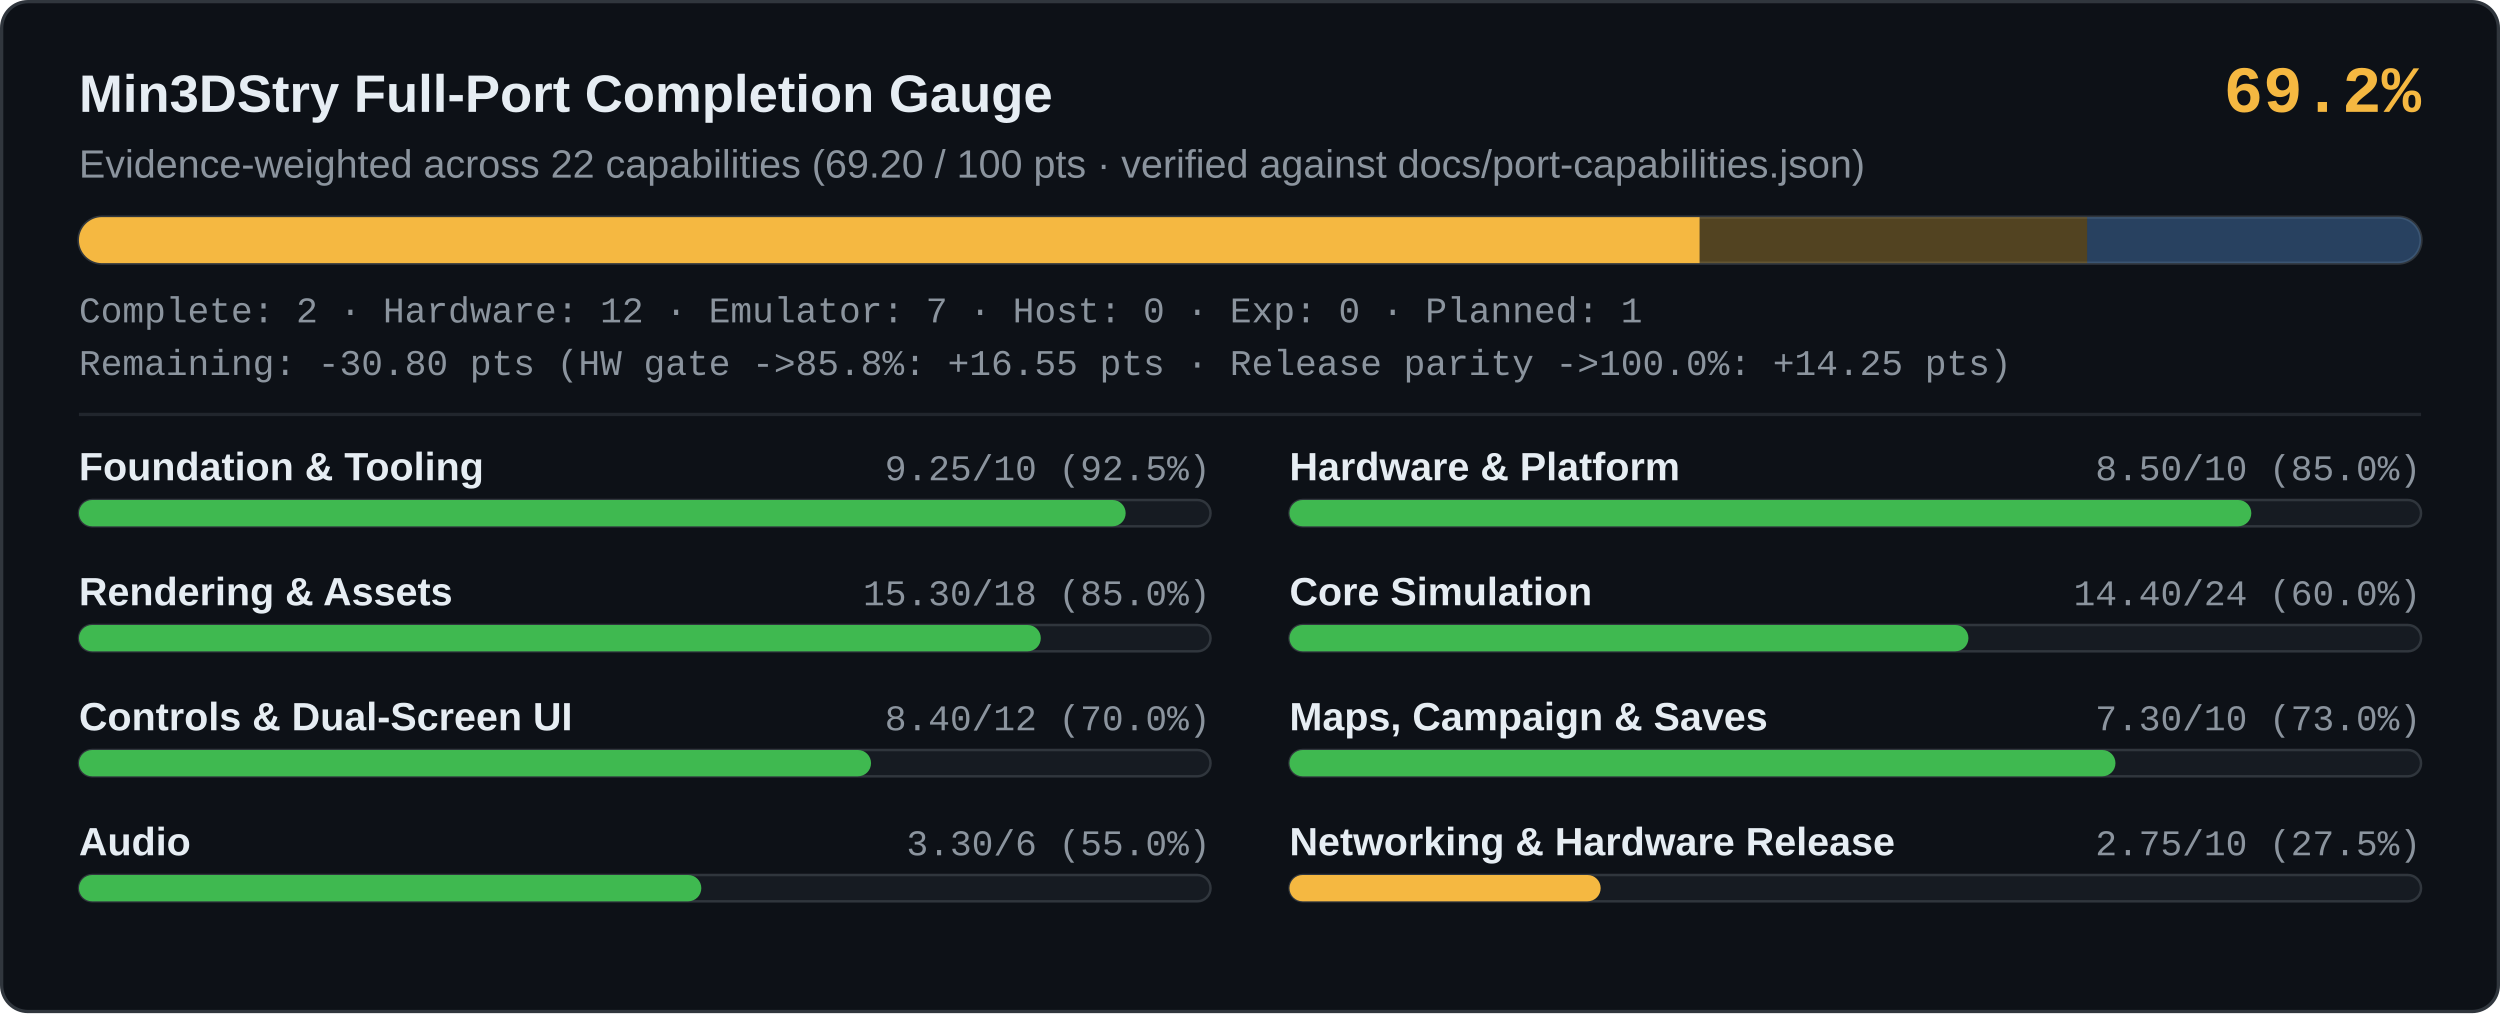
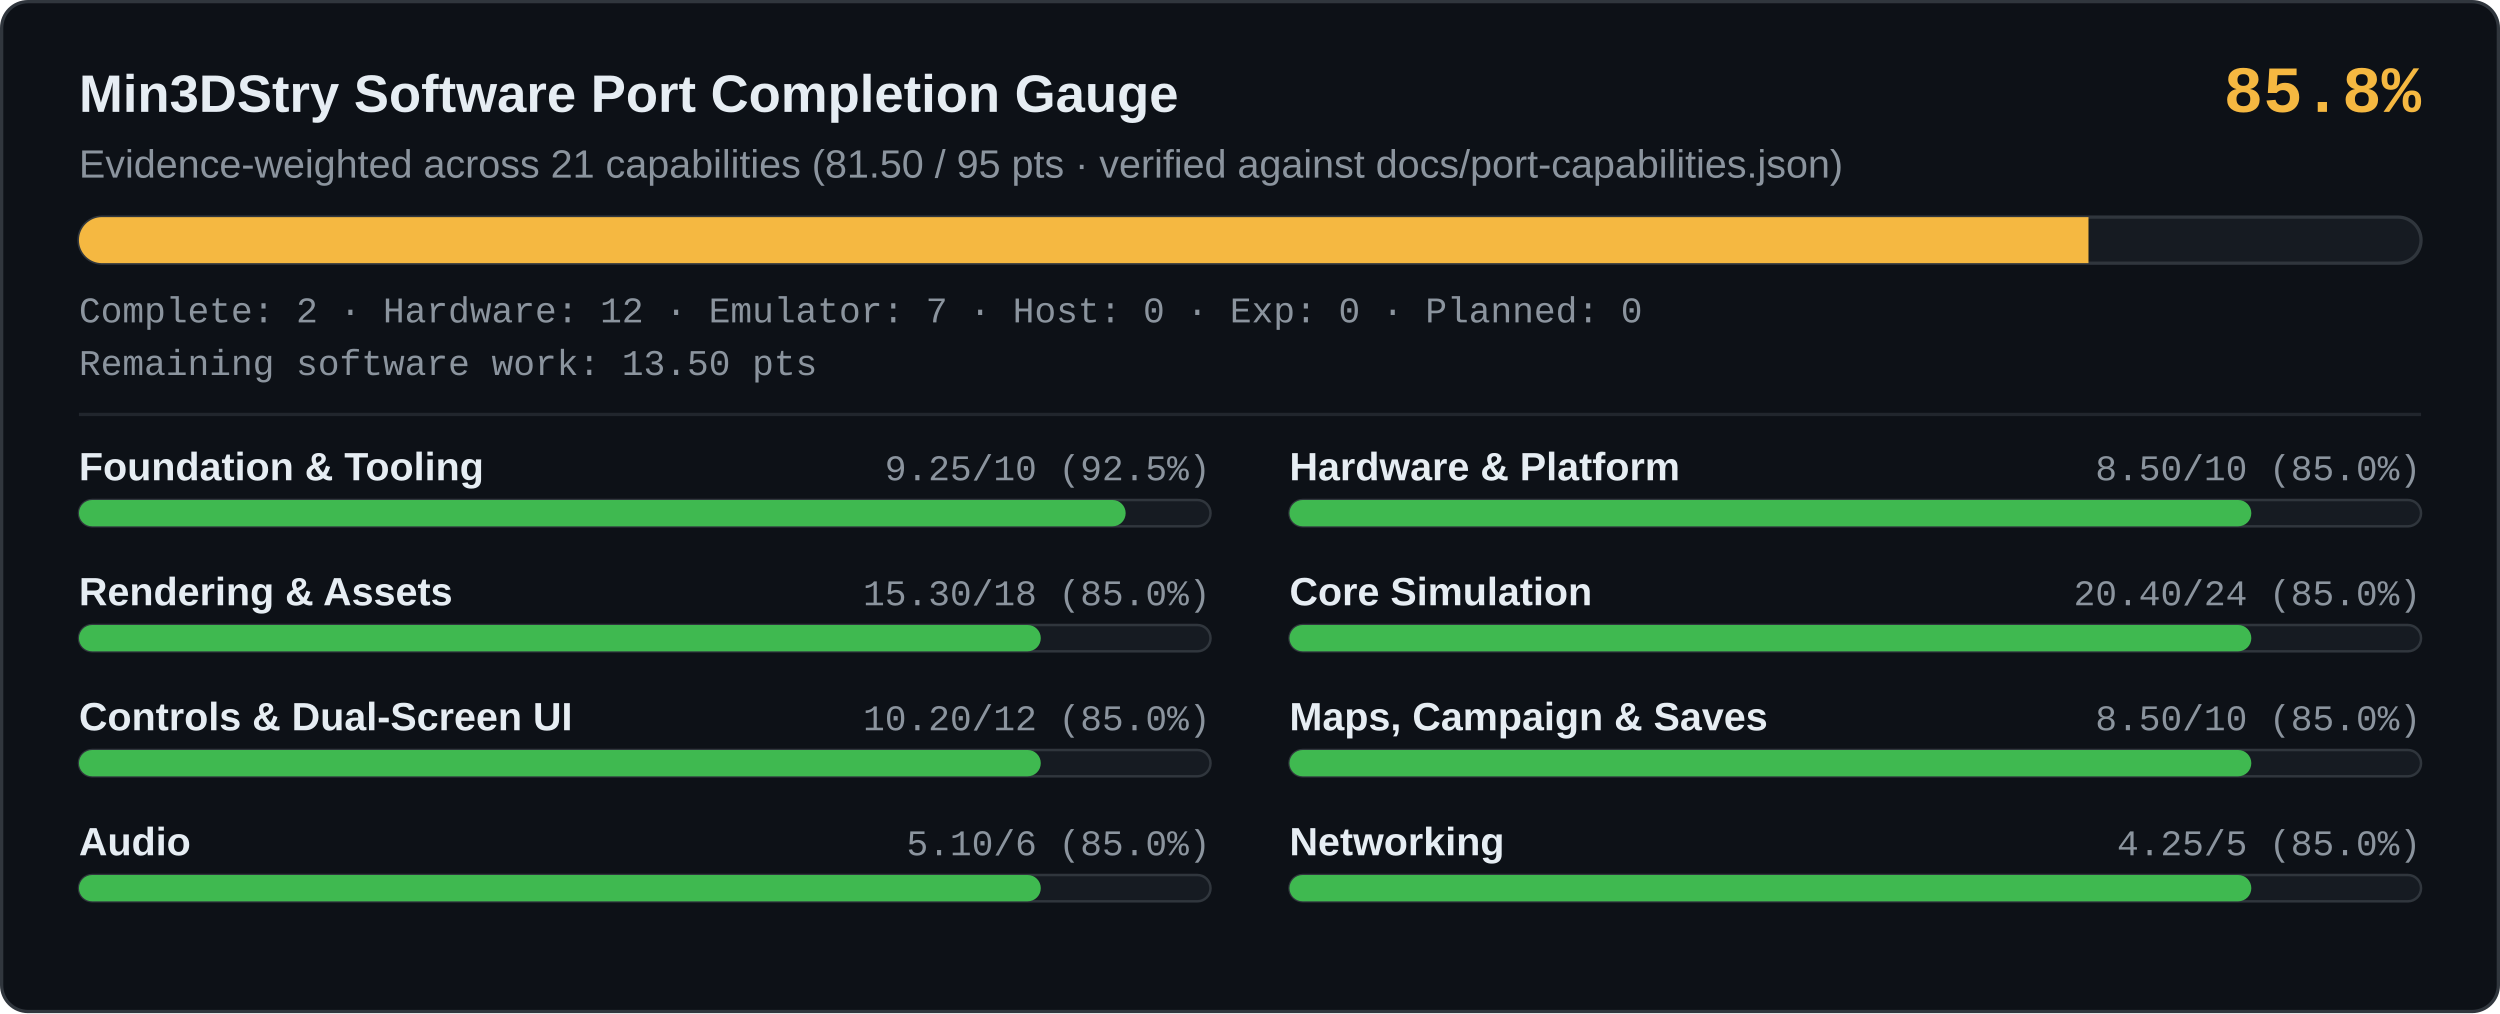
- <svg xmlns="http://www.w3.org/2000/svg" width="760" height="308" viewBox="0 0 760 308" role="img" aria-label="Min3DStry Port Completion 69.2%">
+ <svg xmlns="http://www.w3.org/2000/svg" width="760" height="308" viewBox="0 0 760 308" role="img" aria-label="Min3DStry Port Completion 85.8%">
  <defs>
    <clipPath id="barClip">
      <rect x="24" y="66" width="712" height="14" rx="7" />
    </clipPath>
  </defs>
  <rect x="0.5" y="0.5" width="759" height="307" rx="8" fill="#0d1117" stroke="#30363d" />
-   <text x="24" y="34" fill="#e6edf3" font-family="Segoe UI, Ubuntu, Arial, sans-serif" font-size="16" font-weight="700">Min3DStry Full-Port Completion Gauge</text>
-   <text x="736" y="34" text-anchor="end" fill="#f5b841" font-family="Consolas, Liberation Mono, monospace" font-size="20" font-weight="700">69.2%</text>
-   <text x="24" y="54" fill="#8b949e" font-family="Segoe UI, Ubuntu, Arial, sans-serif" font-size="12">Evidence-weighted across 22 capabilities (69.20 / 100 pts · verified against docs/port-capabilities.json)</text>
+   <text x="24" y="34" fill="#e6edf3" font-family="Segoe UI, Ubuntu, Arial, sans-serif" font-size="16" font-weight="700">Min3DStry Software Port Completion Gauge</text>
+   <text x="736" y="34" text-anchor="end" fill="#f5b841" font-family="Consolas, Liberation Mono, monospace" font-size="20" font-weight="700">85.8%</text>
+   <text x="24" y="54" fill="#8b949e" font-family="Segoe UI, Ubuntu, Arial, sans-serif" font-size="12">Evidence-weighted across 21 capabilities (81.50 / 95 pts · verified against docs/port-capabilities.json)</text>
  <rect x="24" y="66" width="712" height="14" rx="7" fill="#161b22" stroke="#30363d" />
  <g clip-path="url(#barClip)">
-     <rect x="24" y="66" width="492.7" height="14" fill="#f5b841" />
-     <rect x="516.7" y="66" width="117.8" height="14" fill="#d29922" fill-opacity="0.32" />
-     <rect x="634.5" y="66" width="101.5" height="14" fill="#58a6ff" fill-opacity="0.28" />
+     <rect x="24" y="66" width="610.9" height="14" fill="#f5b841" />
  </g>
-   <text x="24" y="98" fill="#8b949e" font-family="Consolas, Liberation Mono, monospace" font-size="11">Complete: 2  ·  Hardware: 12  ·  Emulator: 7  ·  Host: 0  ·  Exp: 0  ·  Planned: 1</text>
-   <text x="24" y="114" fill="#8b949e" font-family="Consolas, Liberation Mono, monospace" font-size="11">Remaining: -30.80 pts  (HW gate -&gt;85.8%: +16.55 pts  ·  Release parity -&gt;100.0%: +14.25 pts)</text>
+   <text x="24" y="98" fill="#8b949e" font-family="Consolas, Liberation Mono, monospace" font-size="11">Complete: 2  ·  Hardware: 12  ·  Emulator: 7  ·  Host: 0  ·  Exp: 0  ·  Planned: 0</text>
+   <text x="24" y="114" fill="#8b949e" font-family="Consolas, Liberation Mono, monospace" font-size="11">Remaining software work: 13.50 pts</text>
  <line x1="24" y1="126" x2="736" y2="126" stroke="#21262d" stroke-width="1" />
  <text x="24" y="146" fill="#e6edf3" font-family="Segoe UI, Ubuntu, Arial, sans-serif" font-size="12" font-weight="600">Foundation &amp; Tooling</text>
  <text x="368" y="146" text-anchor="end" fill="#8b949e" font-family="Consolas, Liberation Mono, monospace" font-size="11">9.25/10 (92.5%)</text>
  <rect x="24" y="152" width="344" height="8" rx="4" fill="#161b22" stroke="#30363d" stroke-width="0.75" />
  <rect x="24" y="152" width="318.2" height="8" rx="4" fill="#3fb950" />
  <text x="392" y="146" fill="#e6edf3" font-family="Segoe UI, Ubuntu, Arial, sans-serif" font-size="12" font-weight="600">Hardware &amp; Platform</text>
  <text x="736" y="146" text-anchor="end" fill="#8b949e" font-family="Consolas, Liberation Mono, monospace" font-size="11">8.50/10 (85.0%)</text>
  <rect x="392" y="152" width="344" height="8" rx="4" fill="#161b22" stroke="#30363d" stroke-width="0.75" />
  <rect x="392" y="152" width="292.4" height="8" rx="4" fill="#3fb950" />
  <text x="24" y="184" fill="#e6edf3" font-family="Segoe UI, Ubuntu, Arial, sans-serif" font-size="12" font-weight="600">Rendering &amp; Assets</text>
  <text x="368" y="184" text-anchor="end" fill="#8b949e" font-family="Consolas, Liberation Mono, monospace" font-size="11">15.30/18 (85.0%)</text>
  <rect x="24" y="190" width="344" height="8" rx="4" fill="#161b22" stroke="#30363d" stroke-width="0.75" />
  <rect x="24" y="190" width="292.4" height="8" rx="4" fill="#3fb950" />
  <text x="392" y="184" fill="#e6edf3" font-family="Segoe UI, Ubuntu, Arial, sans-serif" font-size="12" font-weight="600">Core Simulation</text>
-   <text x="736" y="184" text-anchor="end" fill="#8b949e" font-family="Consolas, Liberation Mono, monospace" font-size="11">14.40/24 (60.0%)</text>
+   <text x="736" y="184" text-anchor="end" fill="#8b949e" font-family="Consolas, Liberation Mono, monospace" font-size="11">20.40/24 (85.0%)</text>
  <rect x="392" y="190" width="344" height="8" rx="4" fill="#161b22" stroke="#30363d" stroke-width="0.75" />
-   <rect x="392" y="190" width="206.4" height="8" rx="4" fill="#3fb950" />
+   <rect x="392" y="190" width="292.4" height="8" rx="4" fill="#3fb950" />
  <text x="24" y="222" fill="#e6edf3" font-family="Segoe UI, Ubuntu, Arial, sans-serif" font-size="12" font-weight="600">Controls &amp; Dual-Screen UI</text>
-   <text x="368" y="222" text-anchor="end" fill="#8b949e" font-family="Consolas, Liberation Mono, monospace" font-size="11">8.40/12 (70.0%)</text>
+   <text x="368" y="222" text-anchor="end" fill="#8b949e" font-family="Consolas, Liberation Mono, monospace" font-size="11">10.20/12 (85.0%)</text>
  <rect x="24" y="228" width="344" height="8" rx="4" fill="#161b22" stroke="#30363d" stroke-width="0.75" />
-   <rect x="24" y="228" width="240.8" height="8" rx="4" fill="#3fb950" />
+   <rect x="24" y="228" width="292.4" height="8" rx="4" fill="#3fb950" />
  <text x="392" y="222" fill="#e6edf3" font-family="Segoe UI, Ubuntu, Arial, sans-serif" font-size="12" font-weight="600">Maps, Campaign &amp; Saves</text>
-   <text x="736" y="222" text-anchor="end" fill="#8b949e" font-family="Consolas, Liberation Mono, monospace" font-size="11">7.30/10 (73.0%)</text>
+   <text x="736" y="222" text-anchor="end" fill="#8b949e" font-family="Consolas, Liberation Mono, monospace" font-size="11">8.50/10 (85.0%)</text>
  <rect x="392" y="228" width="344" height="8" rx="4" fill="#161b22" stroke="#30363d" stroke-width="0.75" />
-   <rect x="392" y="228" width="251.1" height="8" rx="4" fill="#3fb950" />
+   <rect x="392" y="228" width="292.4" height="8" rx="4" fill="#3fb950" />
  <text x="24" y="260" fill="#e6edf3" font-family="Segoe UI, Ubuntu, Arial, sans-serif" font-size="12" font-weight="600">Audio</text>
-   <text x="368" y="260" text-anchor="end" fill="#8b949e" font-family="Consolas, Liberation Mono, monospace" font-size="11">3.30/6 (55.0%)</text>
+   <text x="368" y="260" text-anchor="end" fill="#8b949e" font-family="Consolas, Liberation Mono, monospace" font-size="11">5.10/6 (85.0%)</text>
  <rect x="24" y="266" width="344" height="8" rx="4" fill="#161b22" stroke="#30363d" stroke-width="0.75" />
-   <rect x="24" y="266" width="189.2" height="8" rx="4" fill="#3fb950" />
-   <text x="392" y="260" fill="#e6edf3" font-family="Segoe UI, Ubuntu, Arial, sans-serif" font-size="12" font-weight="600">Networking &amp; Hardware Release</text>
-   <text x="736" y="260" text-anchor="end" fill="#8b949e" font-family="Consolas, Liberation Mono, monospace" font-size="11">2.75/10 (27.5%)</text>
+   <rect x="24" y="266" width="292.4" height="8" rx="4" fill="#3fb950" />
+   <text x="392" y="260" fill="#e6edf3" font-family="Segoe UI, Ubuntu, Arial, sans-serif" font-size="12" font-weight="600">Networking</text>
+   <text x="736" y="260" text-anchor="end" fill="#8b949e" font-family="Consolas, Liberation Mono, monospace" font-size="11">4.25/5 (85.0%)</text>
  <rect x="392" y="266" width="344" height="8" rx="4" fill="#161b22" stroke="#30363d" stroke-width="0.75" />
-   <rect x="392" y="266" width="94.6" height="8" rx="4" fill="#f5b841" />
+   <rect x="392" y="266" width="292.4" height="8" rx="4" fill="#3fb950" />
</svg>
